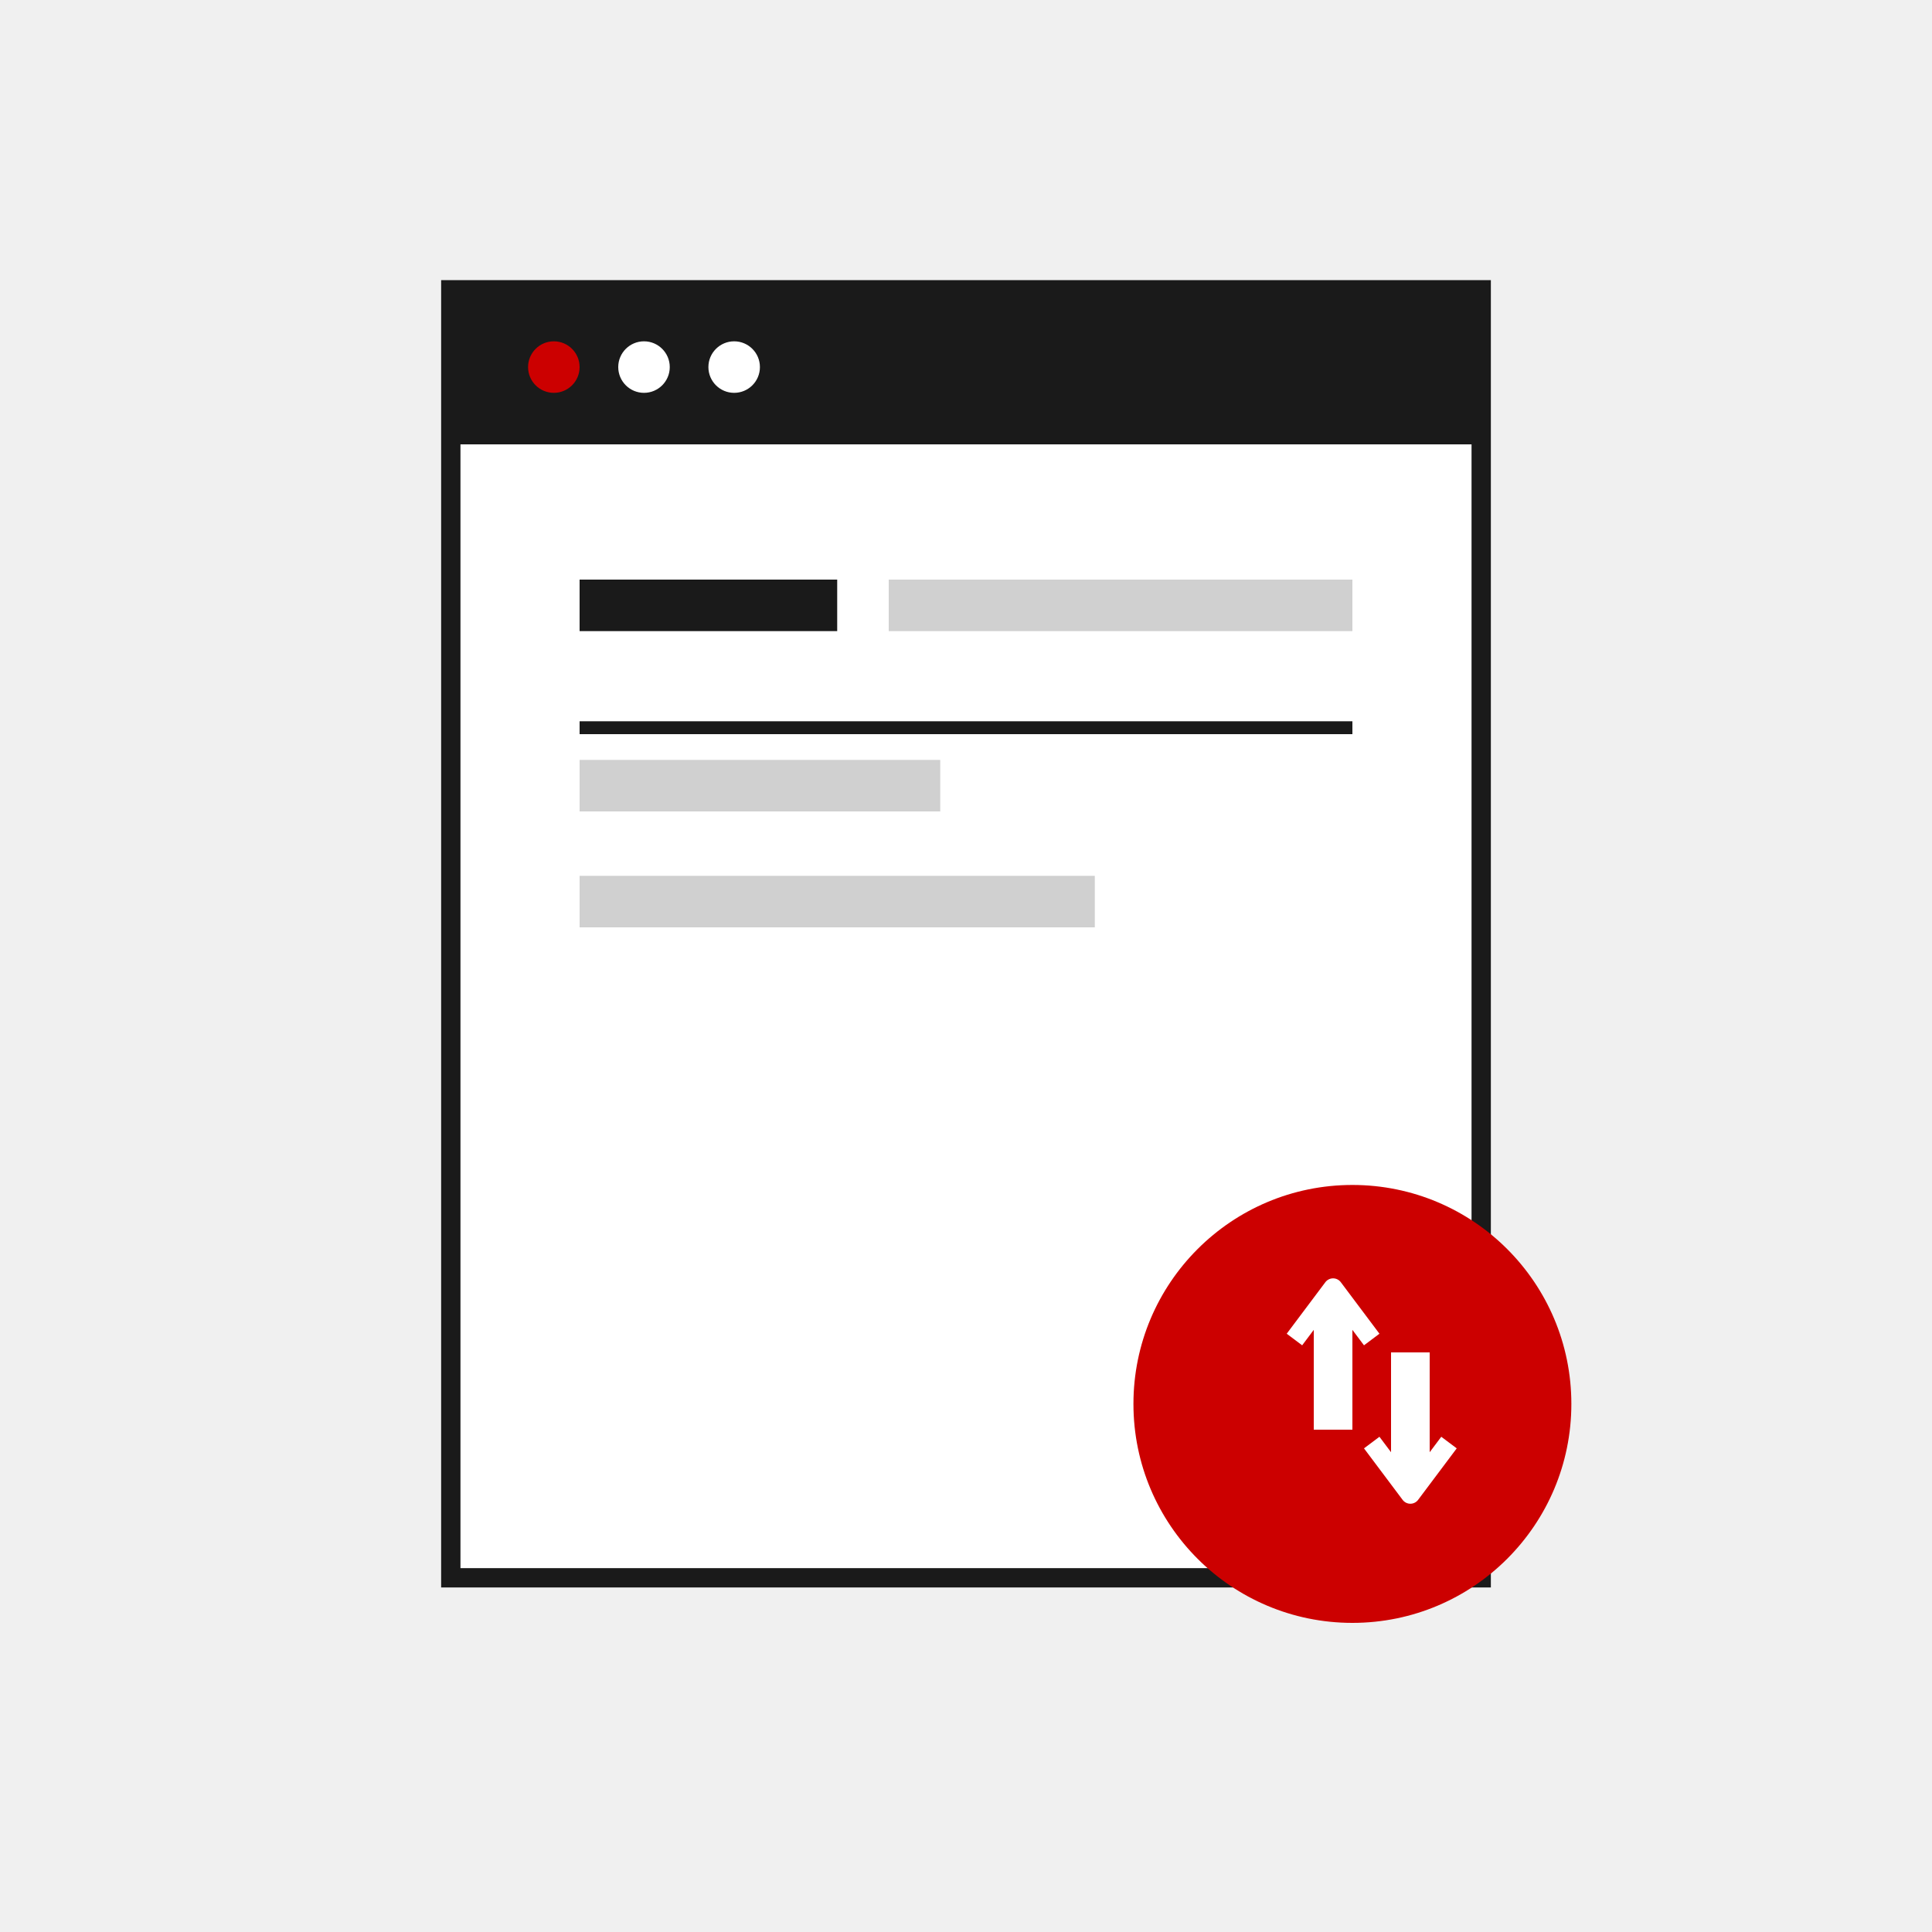
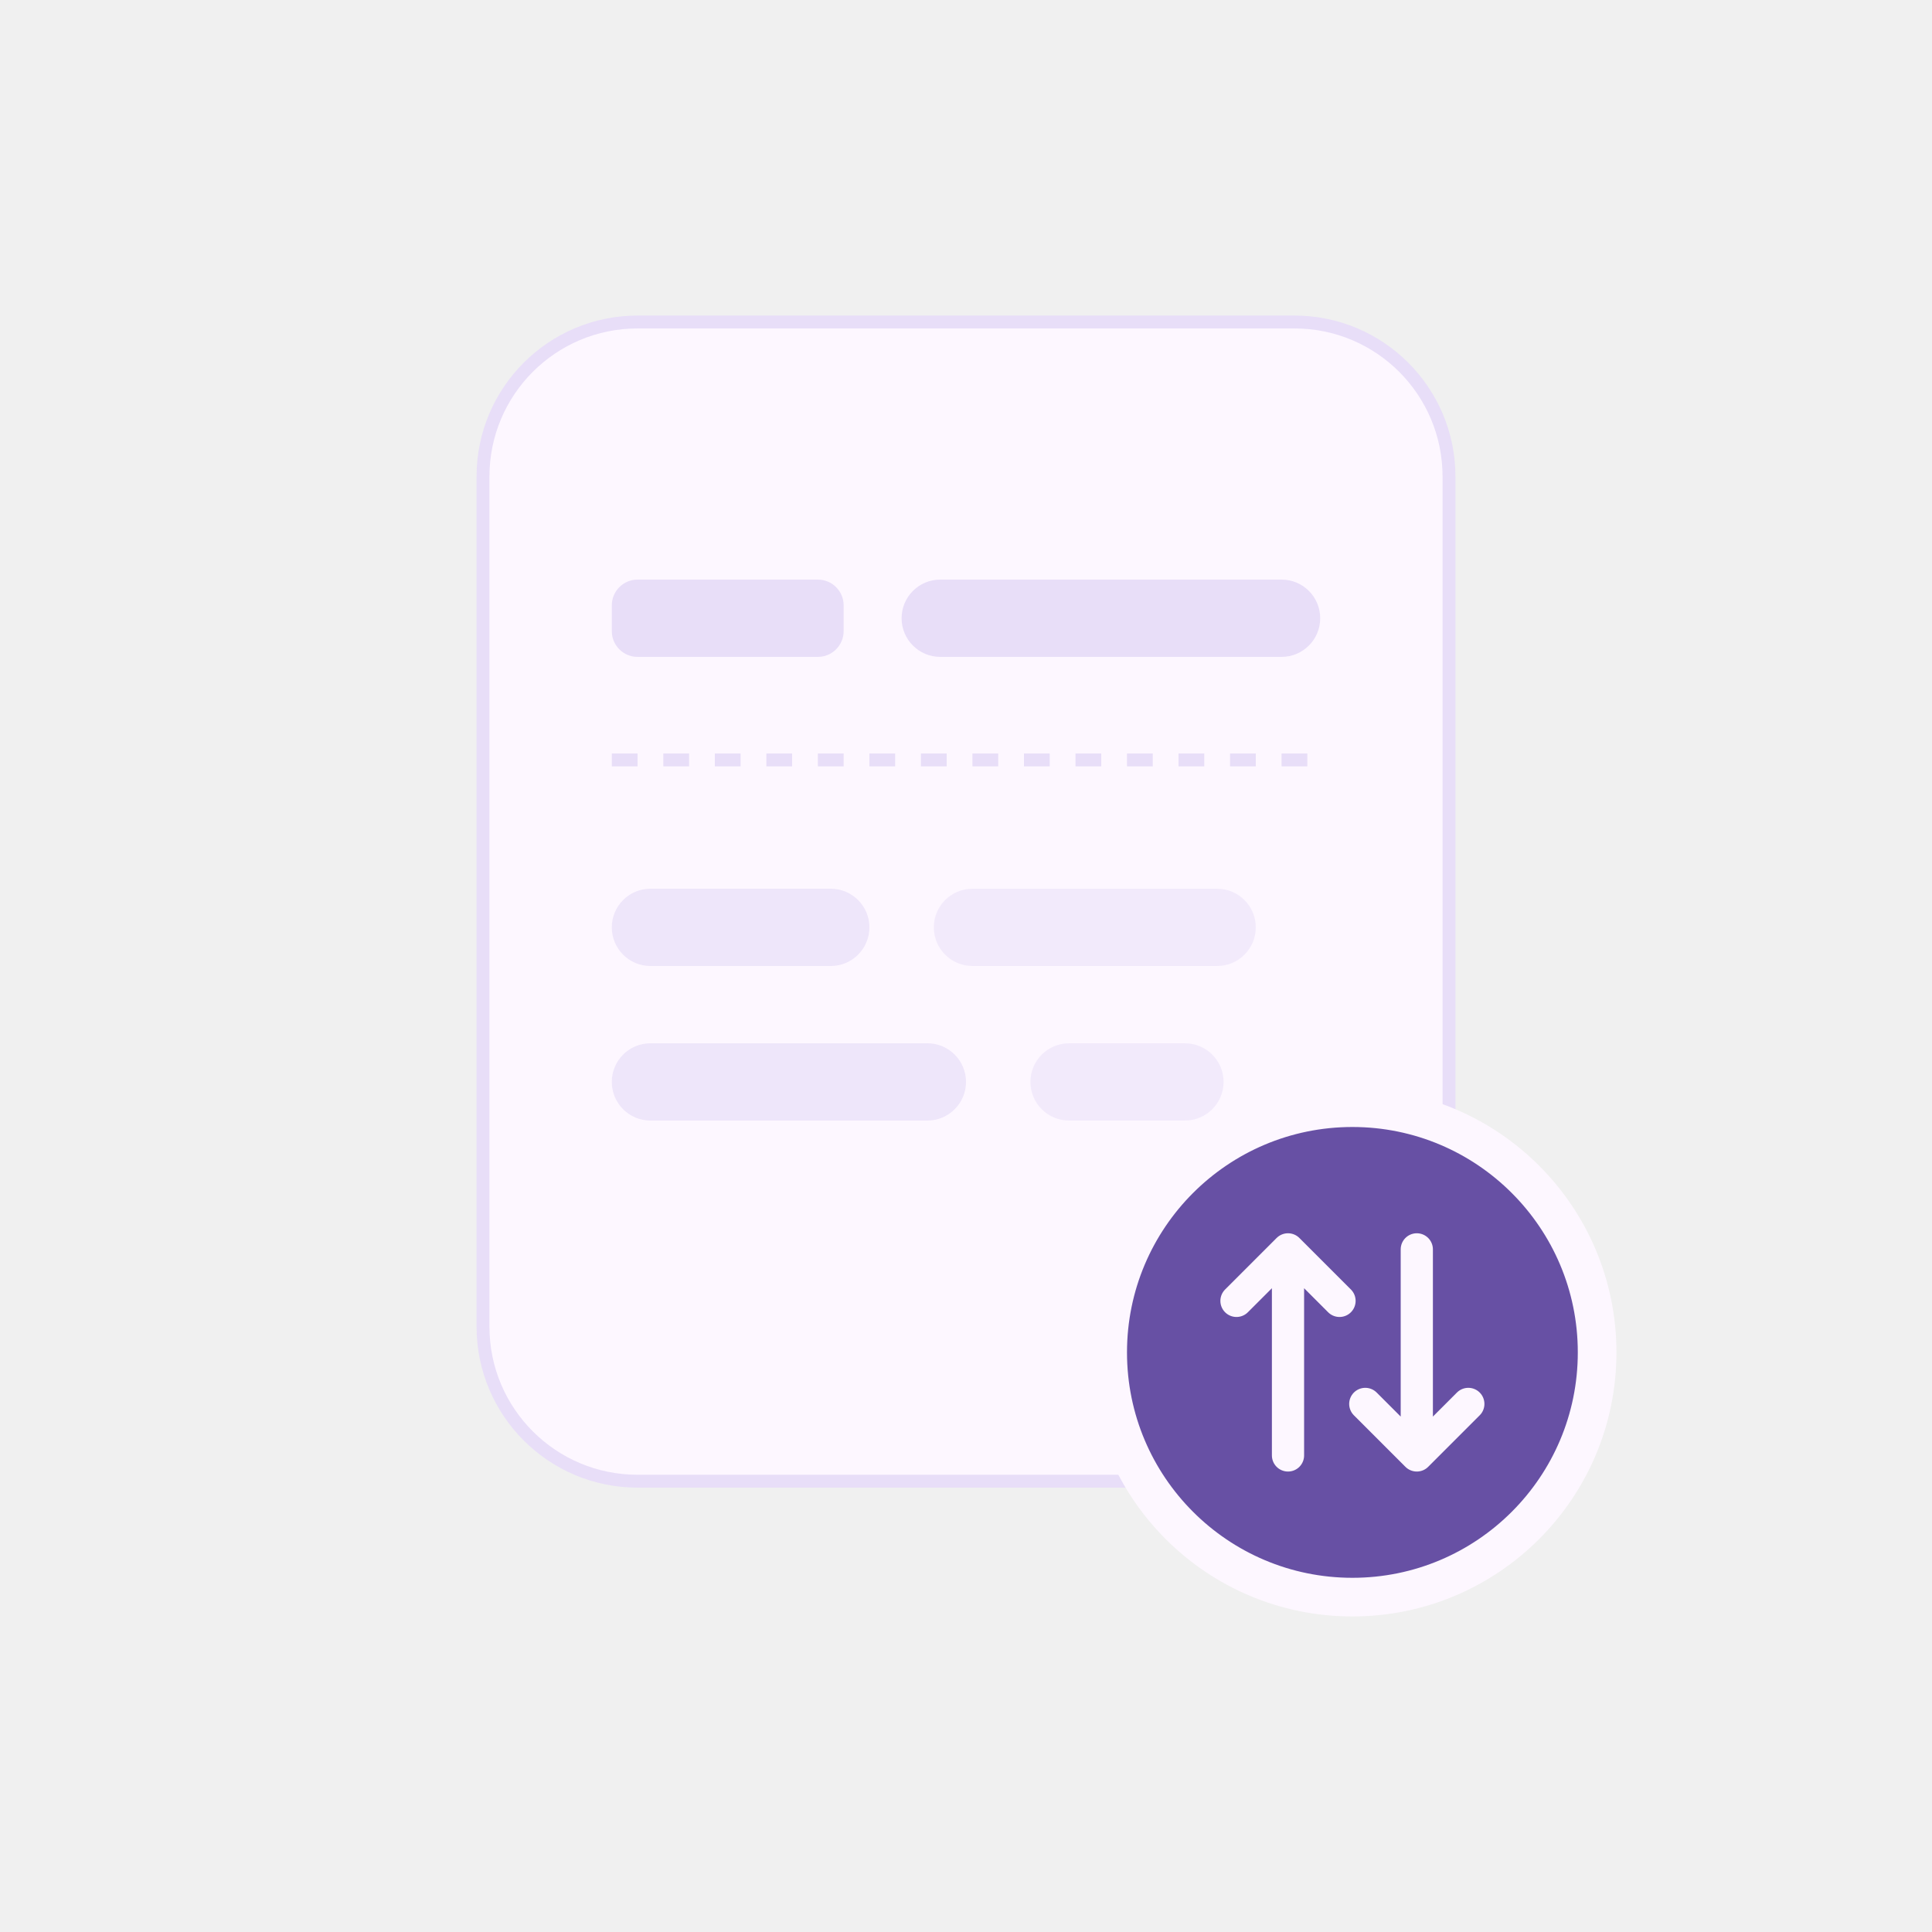
<svg xmlns="http://www.w3.org/2000/svg" width="300" height="300" viewBox="0 0 300 300" fill="none">
-   <rect x="70" y="45" width="160" height="200" fill="#FFFFFF" stroke="#1A1A1A" stroke-width="3" />
-   <rect x="70" y="45" width="160" height="24" fill="#1A1A1A" />
-   <circle cx="86" cy="57" r="4" fill="#CC0000" />
-   <circle cx="100" cy="57" r="4" fill="#FFFFFF" />
-   <circle cx="114" cy="57" r="4" fill="#FFFFFF" />
-   <rect x="90" y="90" width="40" height="8" fill="#1A1A1A" />
-   <rect x="138" y="90" width="72" height="8" fill="#D0D0D0" />
-   <rect x="90" y="118" width="56" height="8" fill="#D0D0D0" />
-   <rect x="90" y="136" width="80" height="8" fill="#D0D0D0" />
-   <rect x="90" y="112" width="120" height="2" fill="#1A1A1A" />
-   <circle cx="210" cy="218" r="34" fill="#CC0000" />
-   <rect x="204" y="202" width="6" height="20" fill="#FFFFFF" />
-   <path d="M201,208 L207,200 L213,208" fill="none" stroke="#FFFFFF" stroke-width="3" stroke-linejoin="round" />
-   <rect x="216" y="210" width="6" height="20" fill="#FFFFFF" />
-   <path d="M213,224 L219,232 L225,224" fill="none" stroke="#FFFFFF" stroke-width="3" stroke-linejoin="round" />
+   <rect x="75" y="50" width="150" height="180" rx="24" fill="#FDF7FF" stroke="#E8DEF8" stroke-width="2" />
+   <rect x="95" y="90" width="36" height="12" rx="4" fill="#E8DEF8" />
+   <rect x="140" y="90" width="65" height="12" rx="6" fill="#E8DEF8" />
+   <path d="M95 118H205" stroke="#E8DEF8" stroke-width="2" stroke-dasharray="4 4" />
+   <rect x="95" y="138" width="40" height="12" rx="6" fill="#E8DEF8" opacity="0.7" />
+   <rect x="145" y="138" width="50" height="12" rx="6" fill="#E8DEF8" opacity="0.5" />
+   <rect x="95" y="162" width="55" height="12" rx="6" fill="#E8DEF8" opacity="0.7" />
+   <rect x="160" y="162" width="30" height="12" rx="6" fill="#E8DEF8" opacity="0.5" />
+   <g transform="translate(210, 210)">
+     <circle cx="0" cy="0" r="38" fill="#6750A4" stroke="#FDF7FF" stroke-width="6" />
+     <path d="M-10 16V-16M-10 -16L-18 -8M-10 -16L-2 -8" stroke="#FDF7FF" stroke-width="5" stroke-linecap="round" stroke-linejoin="round" />
+     <path d="M10 -16V16M10 16L2 8M10 16L18 8" stroke="#FDF7FF" stroke-width="5" stroke-linecap="round" stroke-linejoin="round" />
+   </g>
</svg>
